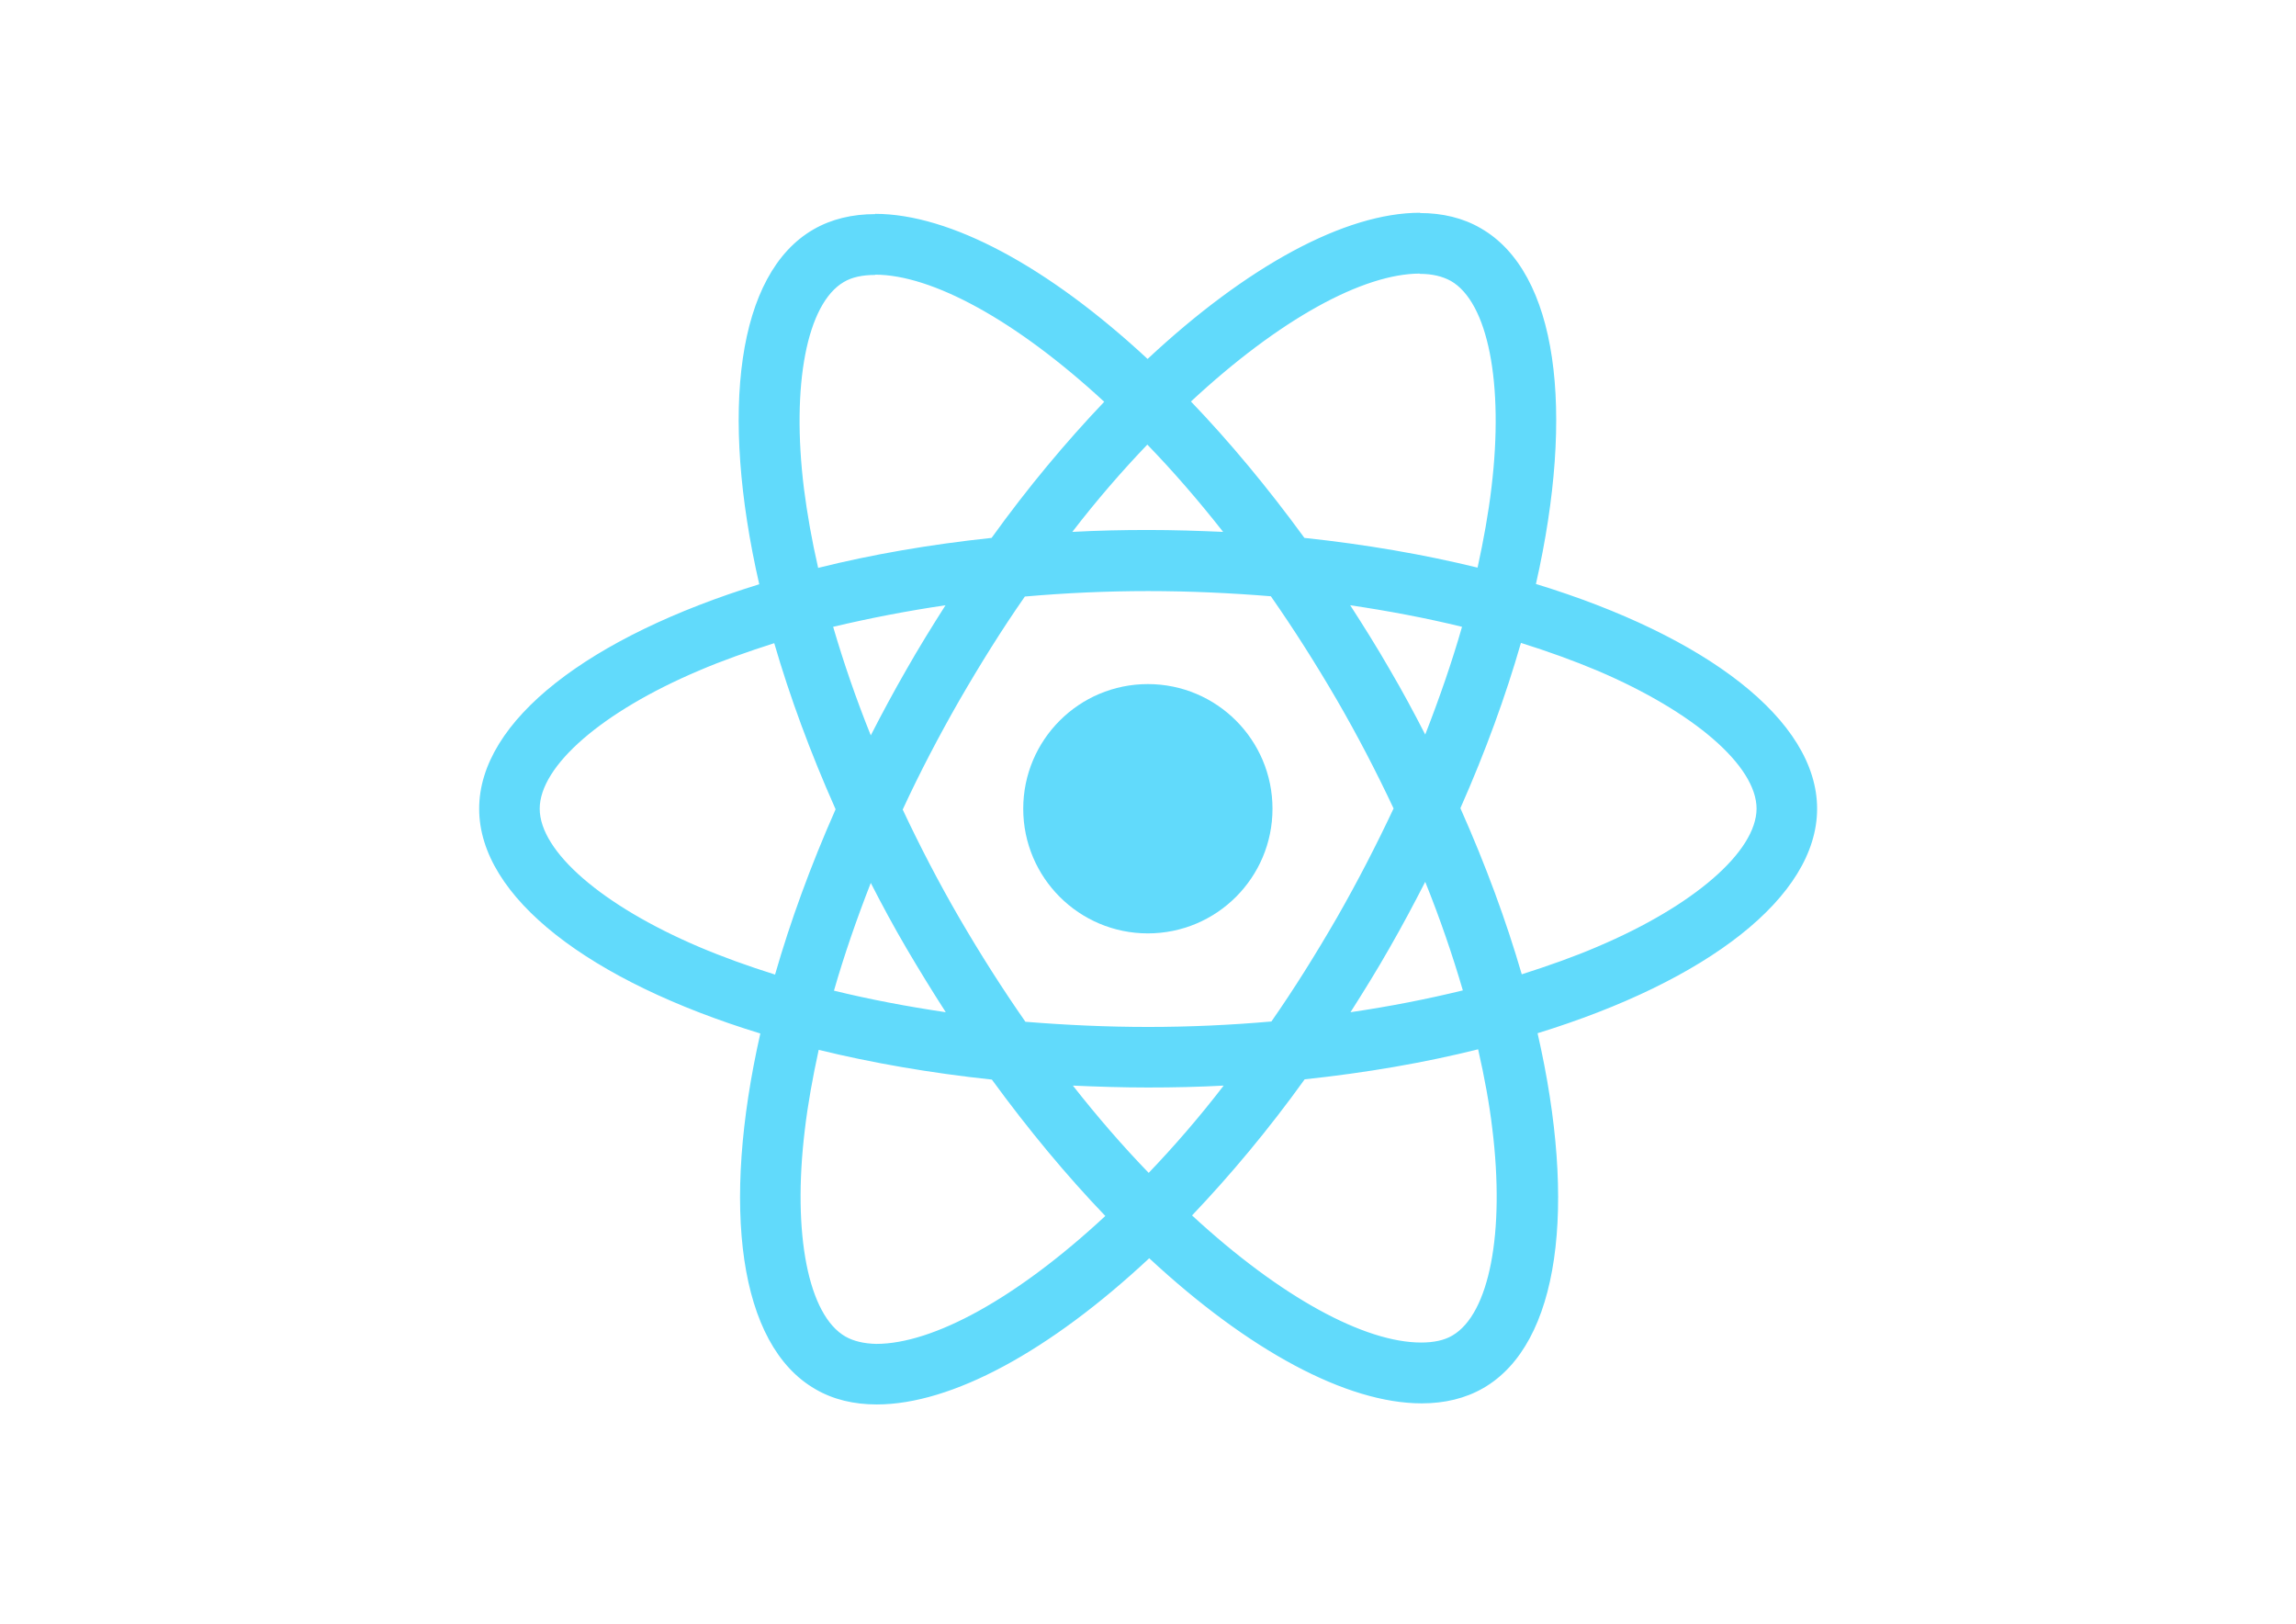
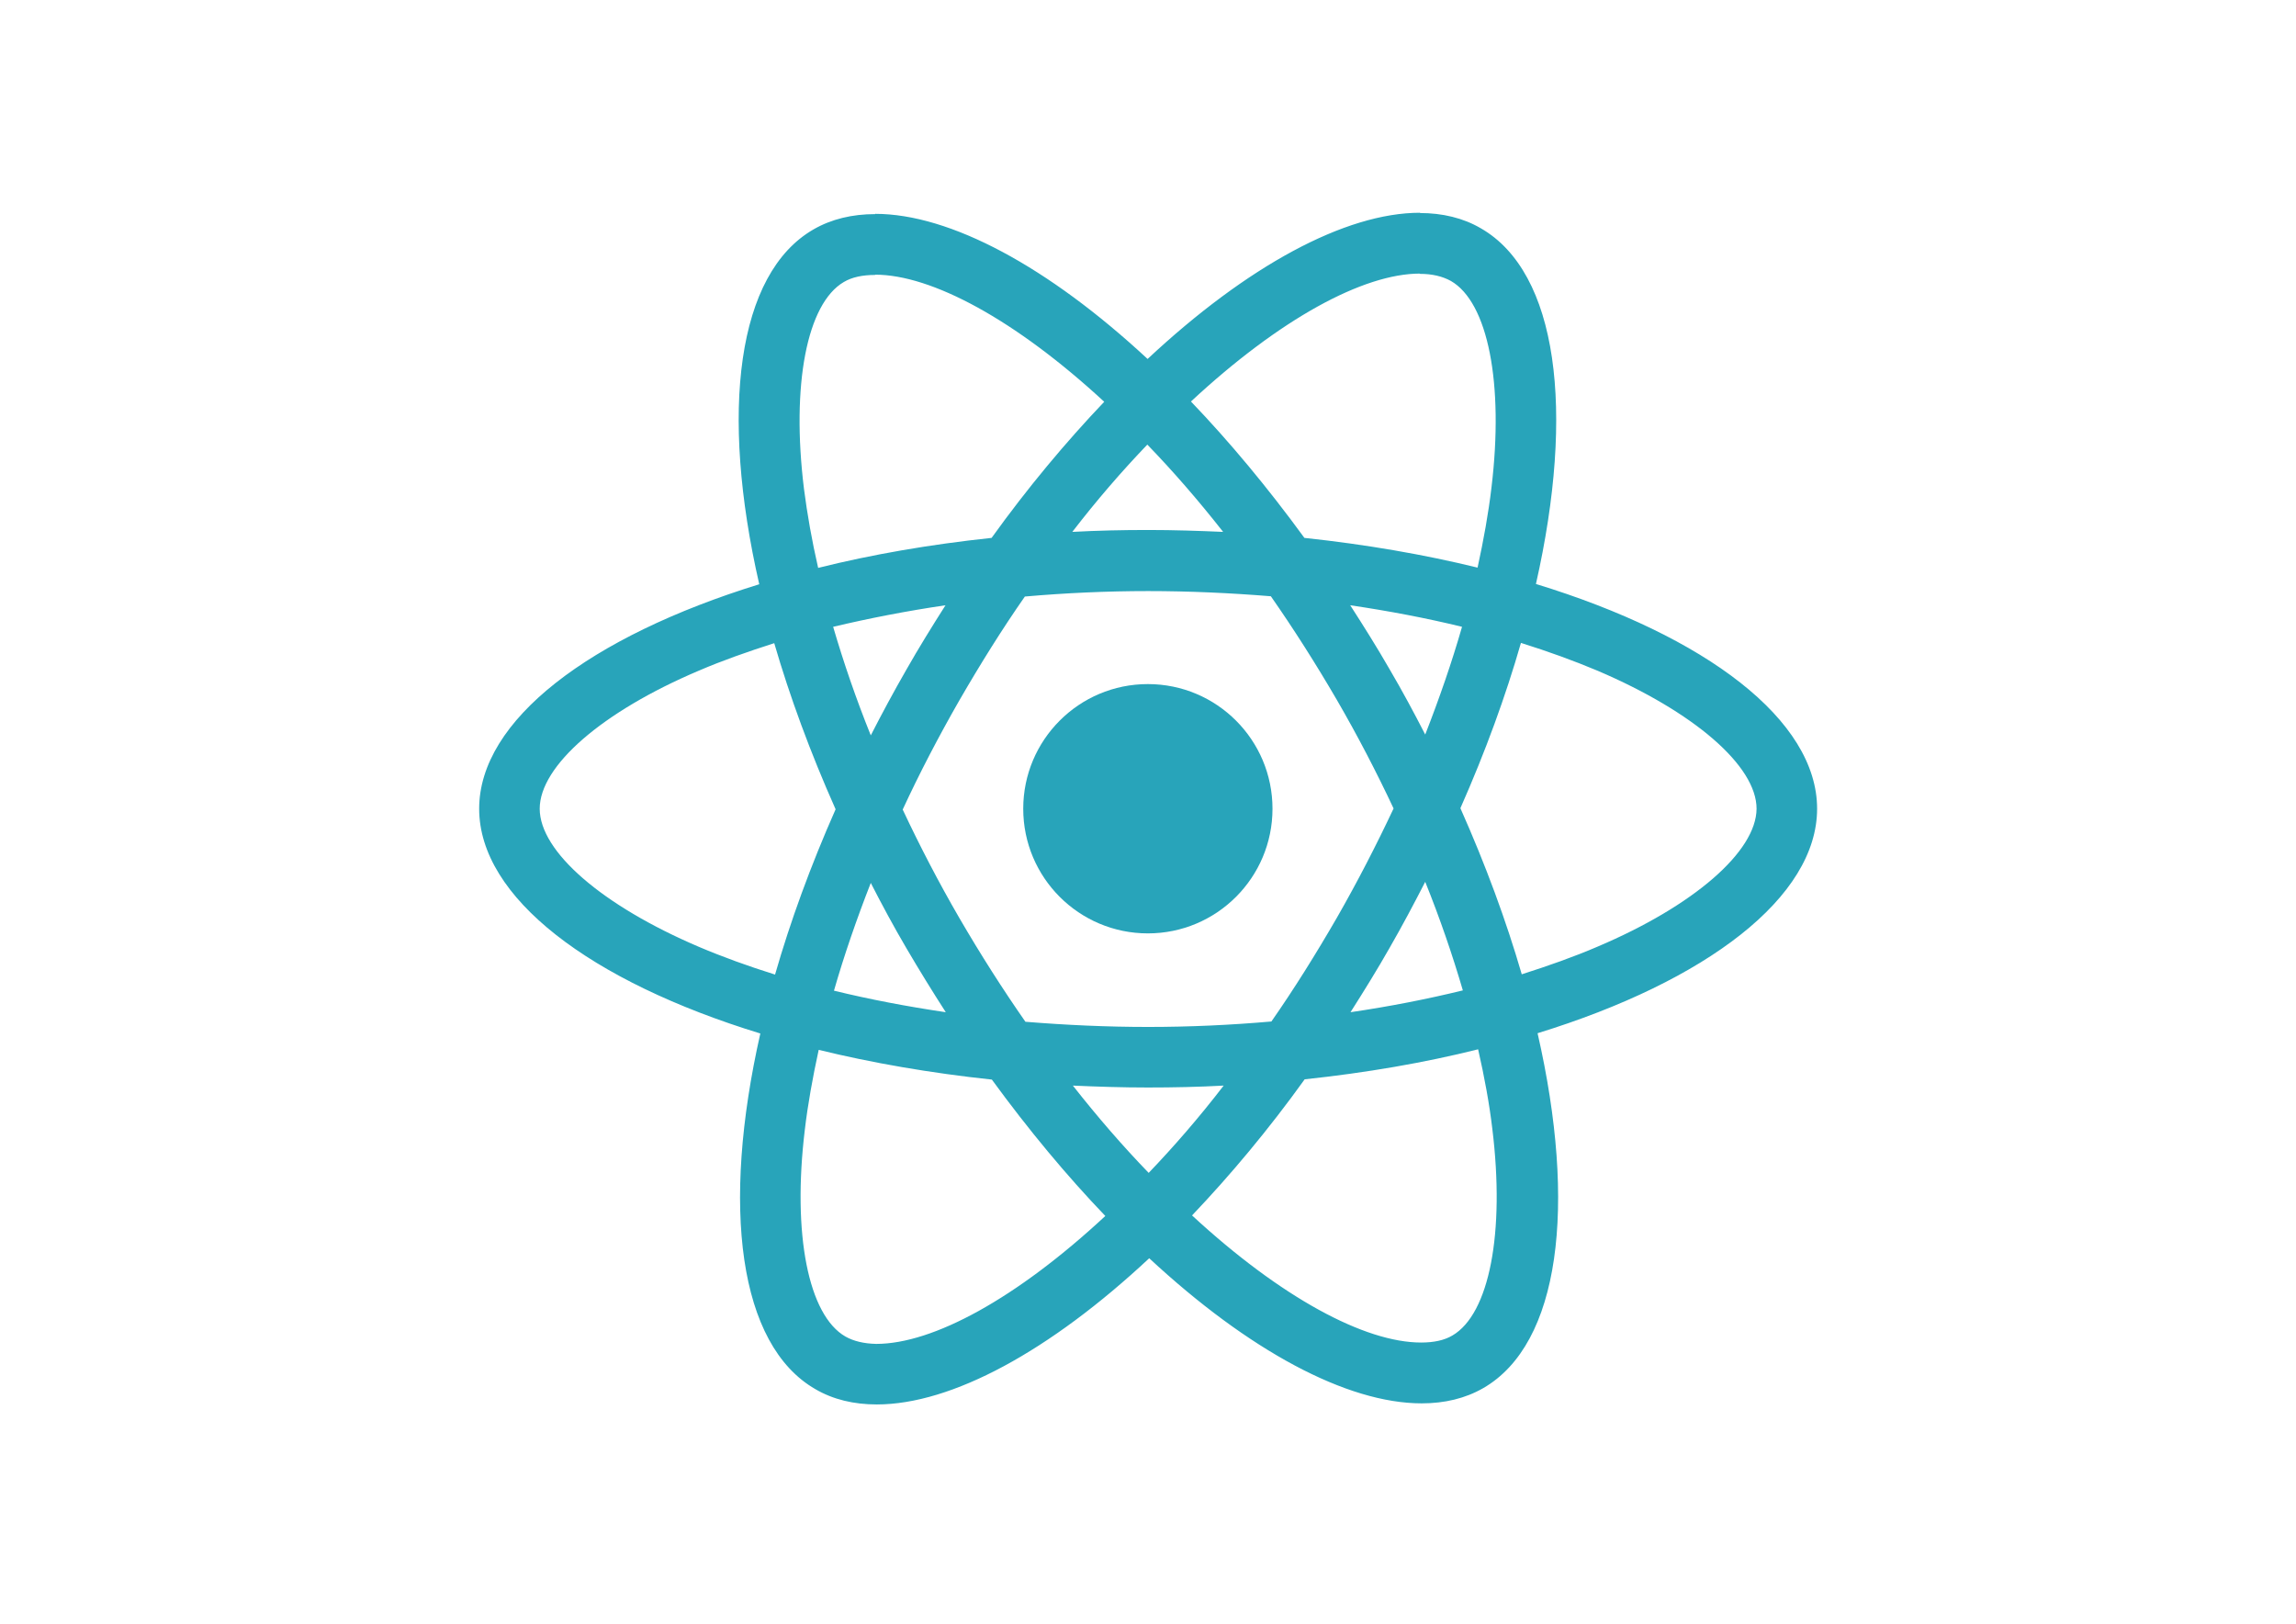
<svg xmlns="http://www.w3.org/2000/svg" viewBox="0 0 841.9 595.3">
-   <g fill="#61DAFB">
+   <g fill="#28A4BA">
    <path d="M666.3 296.5c0-32.5-40.7-63.3-103.1-82.4 14.4-63.6 8-114.2-20.2-130.4-6.5-3.8-14.1-5.6-22.4-5.6v22.3c4.6 0 8.3.9 11.4 2.6 13.6 7.8 19.5 37.5 14.9 75.7-1.1 9.4-2.9 19.3-5.1 29.4-19.6-4.8-41-8.5-63.5-10.9-13.5-18.5-27.5-35.3-41.6-50 32.6-30.3 63.2-46.9 84-46.9V78c-27.5 0-63.5 19.6-99.9 53.6-36.4-33.8-72.4-53.2-99.9-53.2v22.3c20.7 0 51.4 16.5 84 46.6-14 14.7-28 31.4-41.3 49.9-22.6 2.4-44 6.1-63.6 11-2.3-10-4-19.7-5.2-29-4.7-38.2 1.1-67.9 14.6-75.8 3-1.8 6.9-2.6 11.5-2.6V78.5c-8.4 0-16 1.8-22.6 5.6-28.1 16.2-34.4 66.7-19.9 130.1-62.2 19.2-102.7 49.9-102.7 82.3 0 32.5 40.7 63.3 103.1 82.4-14.4 63.6-8 114.2 20.2 130.4 6.5 3.8 14.1 5.6 22.5 5.6 27.5 0 63.5-19.6 99.9-53.6 36.4 33.8 72.4 53.2 99.9 53.2 8.4 0 16-1.8 22.6-5.6 28.1-16.2 34.4-66.7 19.9-130.1 62-19.1 102.5-49.9 102.5-82.3zm-130.2-66.7c-3.7 12.9-8.3 26.2-13.5 39.5-4.1-8-8.4-16-13.1-24-4.6-8-9.5-15.8-14.4-23.4 14.2 2.1 27.9 4.7 41 7.9zm-45.8 106.5c-7.8 13.5-15.8 26.3-24.1 38.2-14.9 1.3-30 2-45.2 2-15.1 0-30.2-.7-45-1.9-8.3-11.9-16.4-24.6-24.2-38-7.6-13.1-14.5-26.4-20.8-39.8 6.2-13.4 13.2-26.8 20.7-39.9 7.8-13.5 15.8-26.3 24.1-38.2 14.9-1.3 30-2 45.2-2 15.1 0 30.2.7 45 1.9 8.3 11.9 16.4 24.6 24.2 38 7.6 13.1 14.5 26.4 20.8 39.8-6.3 13.4-13.2 26.8-20.7 39.9zm32.3-13c5.4 13.4 10 26.8 13.8 39.8-13.1 3.2-26.9 5.9-41.2 8 4.9-7.7 9.8-15.6 14.4-23.7 4.6-8 8.9-16.1 13-24.1zM421.2 430c-9.3-9.6-18.6-20.3-27.8-32 9 .4 18.2.7 27.5.7 9.4 0 18.7-.2 27.8-.7-9 11.7-18.3 22.4-27.5 32zm-74.4-58.9c-14.2-2.1-27.9-4.7-41-7.9 3.7-12.9 8.3-26.2 13.5-39.5 4.1 8 8.4 16 13.1 24 4.7 8 9.5 15.8 14.4 23.4zM420.7 163c9.3 9.6 18.6 20.3 27.8 32-9-.4-18.2-.7-27.5-.7-9.4 0-18.7.2-27.8.7 9-11.7 18.3-22.4 27.5-32zm-74 58.9c-4.9 7.7-9.8 15.6-14.4 23.7-4.6 8-8.9 16-13 24-5.4-13.4-10-26.8-13.8-39.8 13.1-3.1 26.9-5.8 41.2-7.9zm-90.5 125.2c-35.4-15.1-58.3-34.9-58.3-50.6 0-15.7 22.9-35.6 58.3-50.6 8.6-3.7 18-7 27.7-10.1 5.7 19.6 13.2 40 22.5 60.9-9.2 20.8-16.6 41.1-22.2 60.6-9.9-3.1-19.3-6.5-28-10.2zM310 490c-13.6-7.8-19.5-37.5-14.9-75.7 1.1-9.4 2.9-19.3 5.1-29.4 19.6 4.8 41 8.5 63.5 10.9 13.5 18.5 27.5 35.3 41.6 50-32.6 30.3-63.2 46.9-84 46.9-4.5-.1-8.3-1-11.3-2.7zm237.2-76.2c4.7 38.2-1.1 67.9-14.6 75.8-3 1.8-6.9 2.6-11.5 2.6-20.7 0-51.4-16.5-84-46.6 14-14.7 28-31.4 41.3-49.9 22.6-2.4 44-6.1 63.6-11 2.3 10.1 4.1 19.8 5.2 29.1zm38.5-66.7c-8.6 3.7-18 7-27.7 10.1-5.7-19.6-13.2-40-22.5-60.9 9.2-20.8 16.6-41.1 22.2-60.6 9.9 3.1 19.3 6.5 28.1 10.2 35.4 15.1 58.3 34.9 58.3 50.6-.1 15.7-23 35.6-58.4 50.6zM320.8 78.4z" />
    <circle cx="420.9" cy="296.5" r="45.7" />
    <path d="M520.5 78.1z" />
  </g>
</svg>
